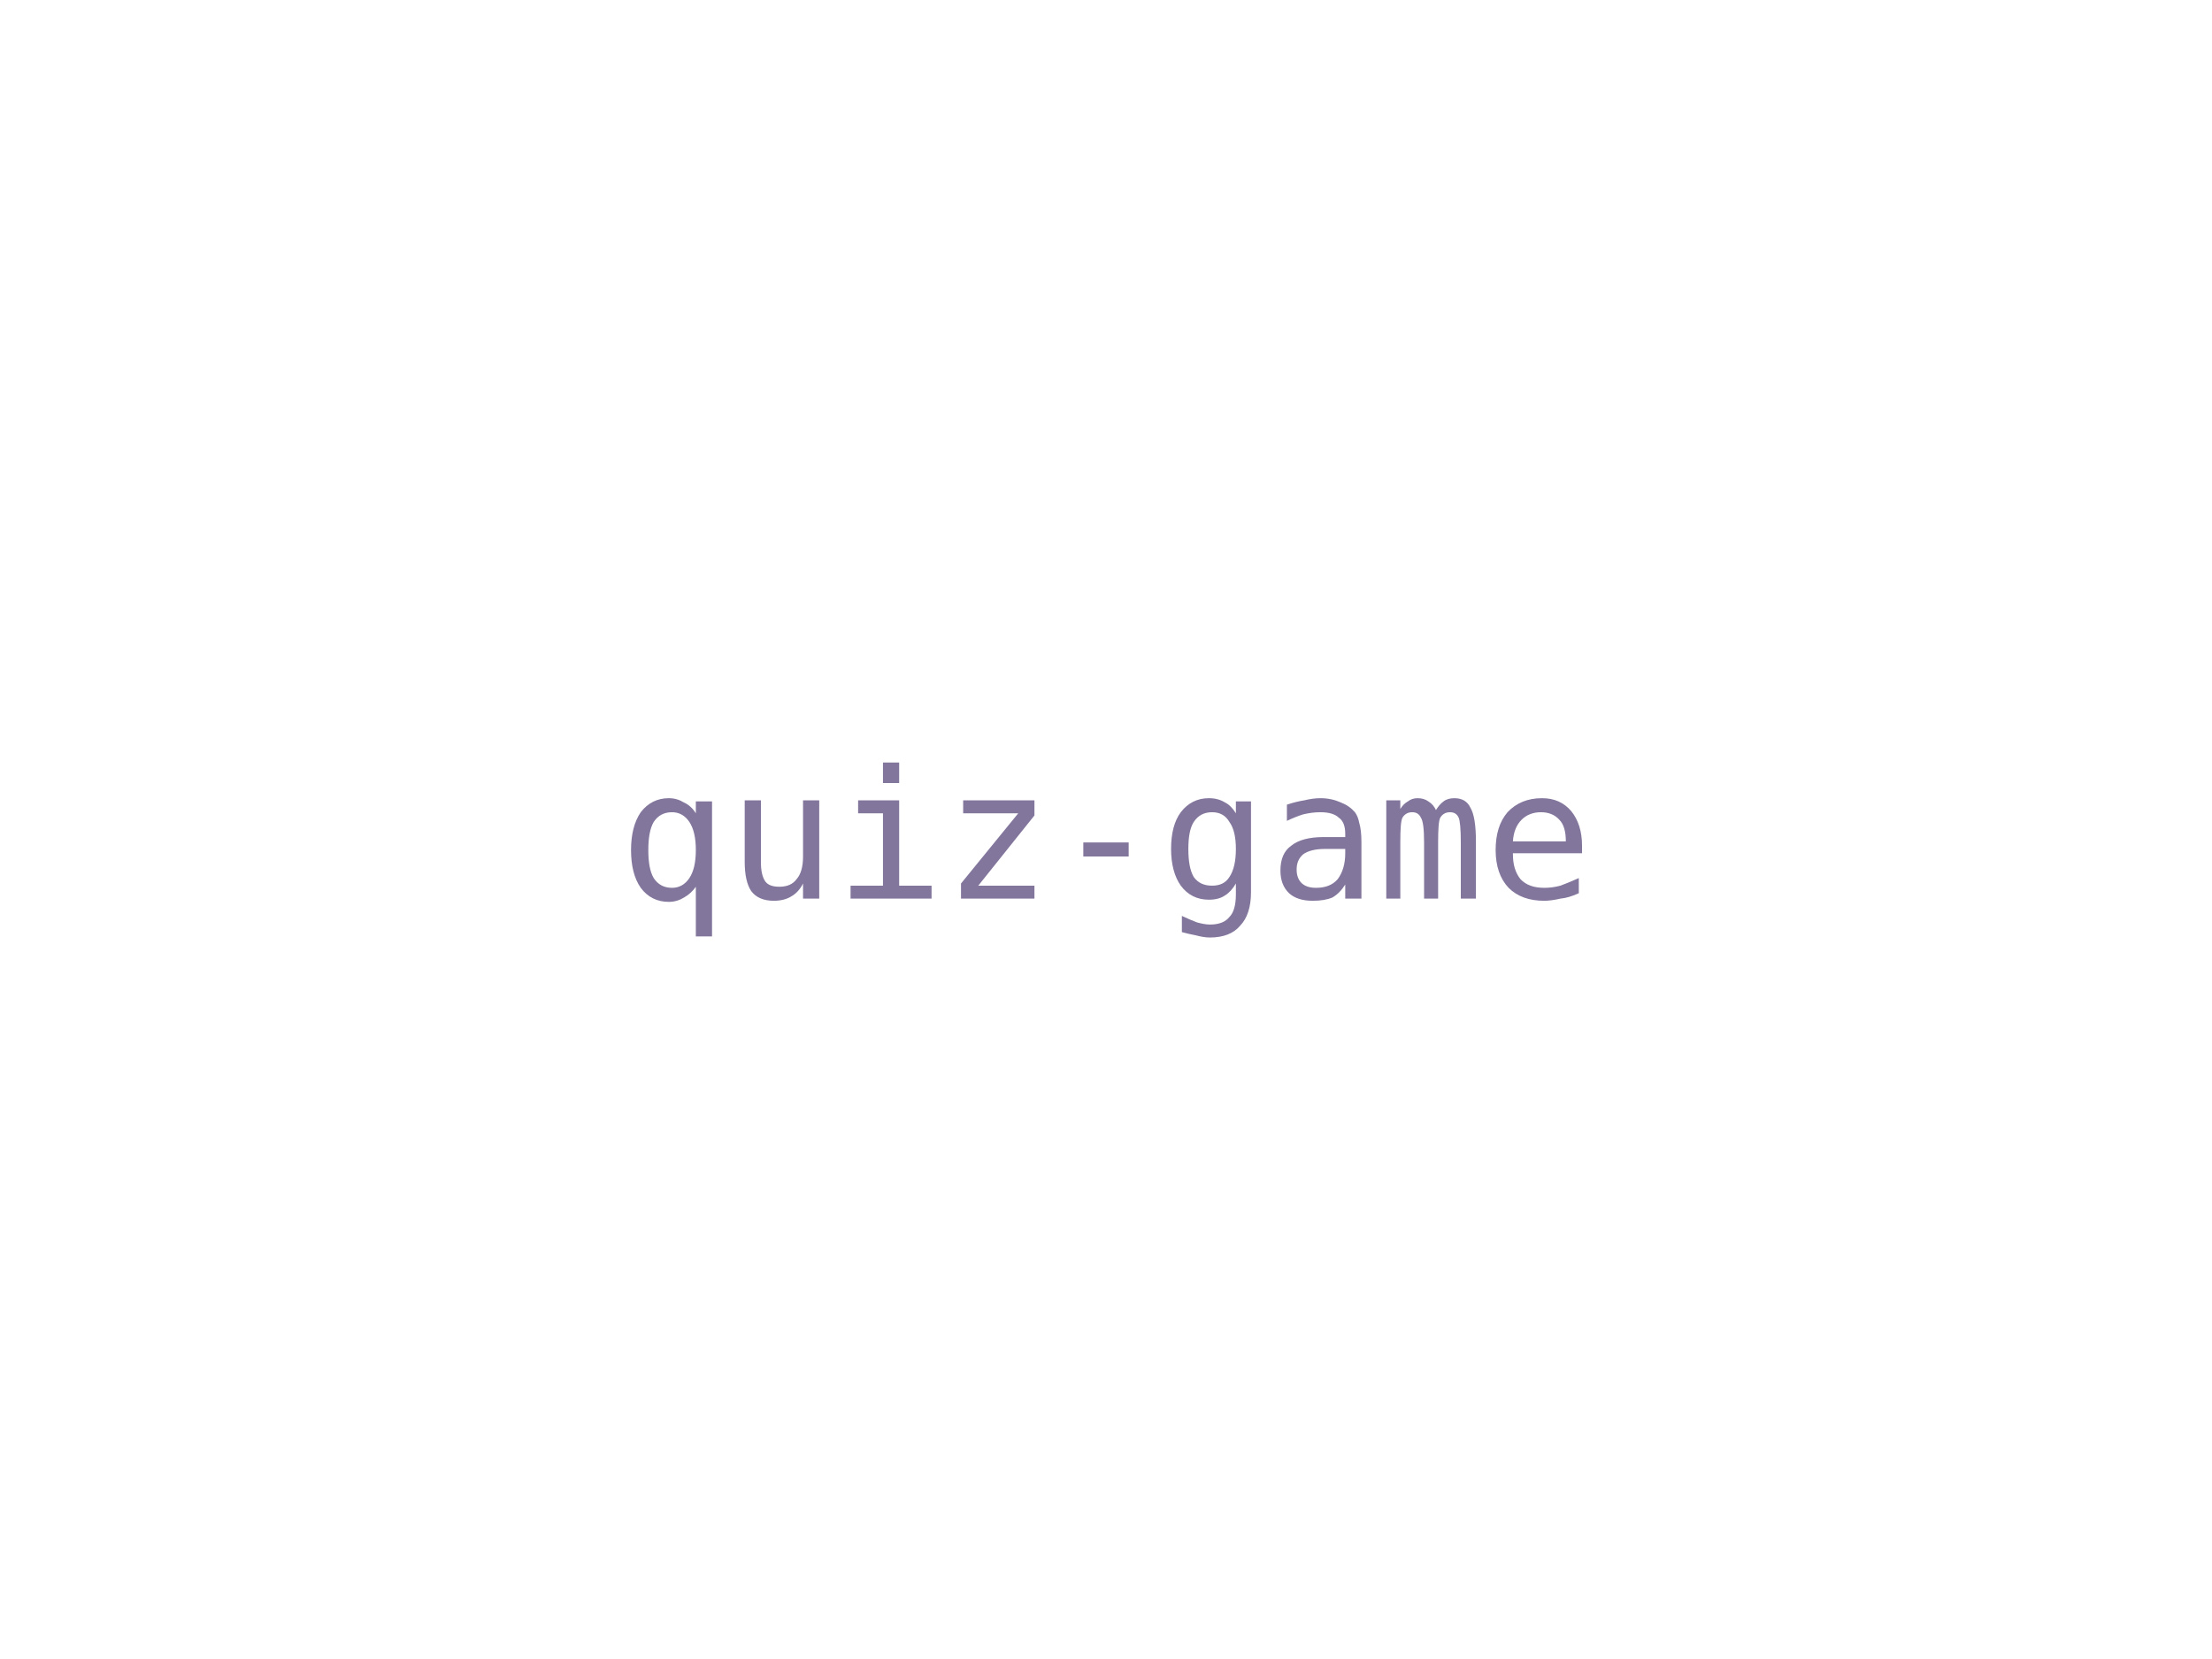
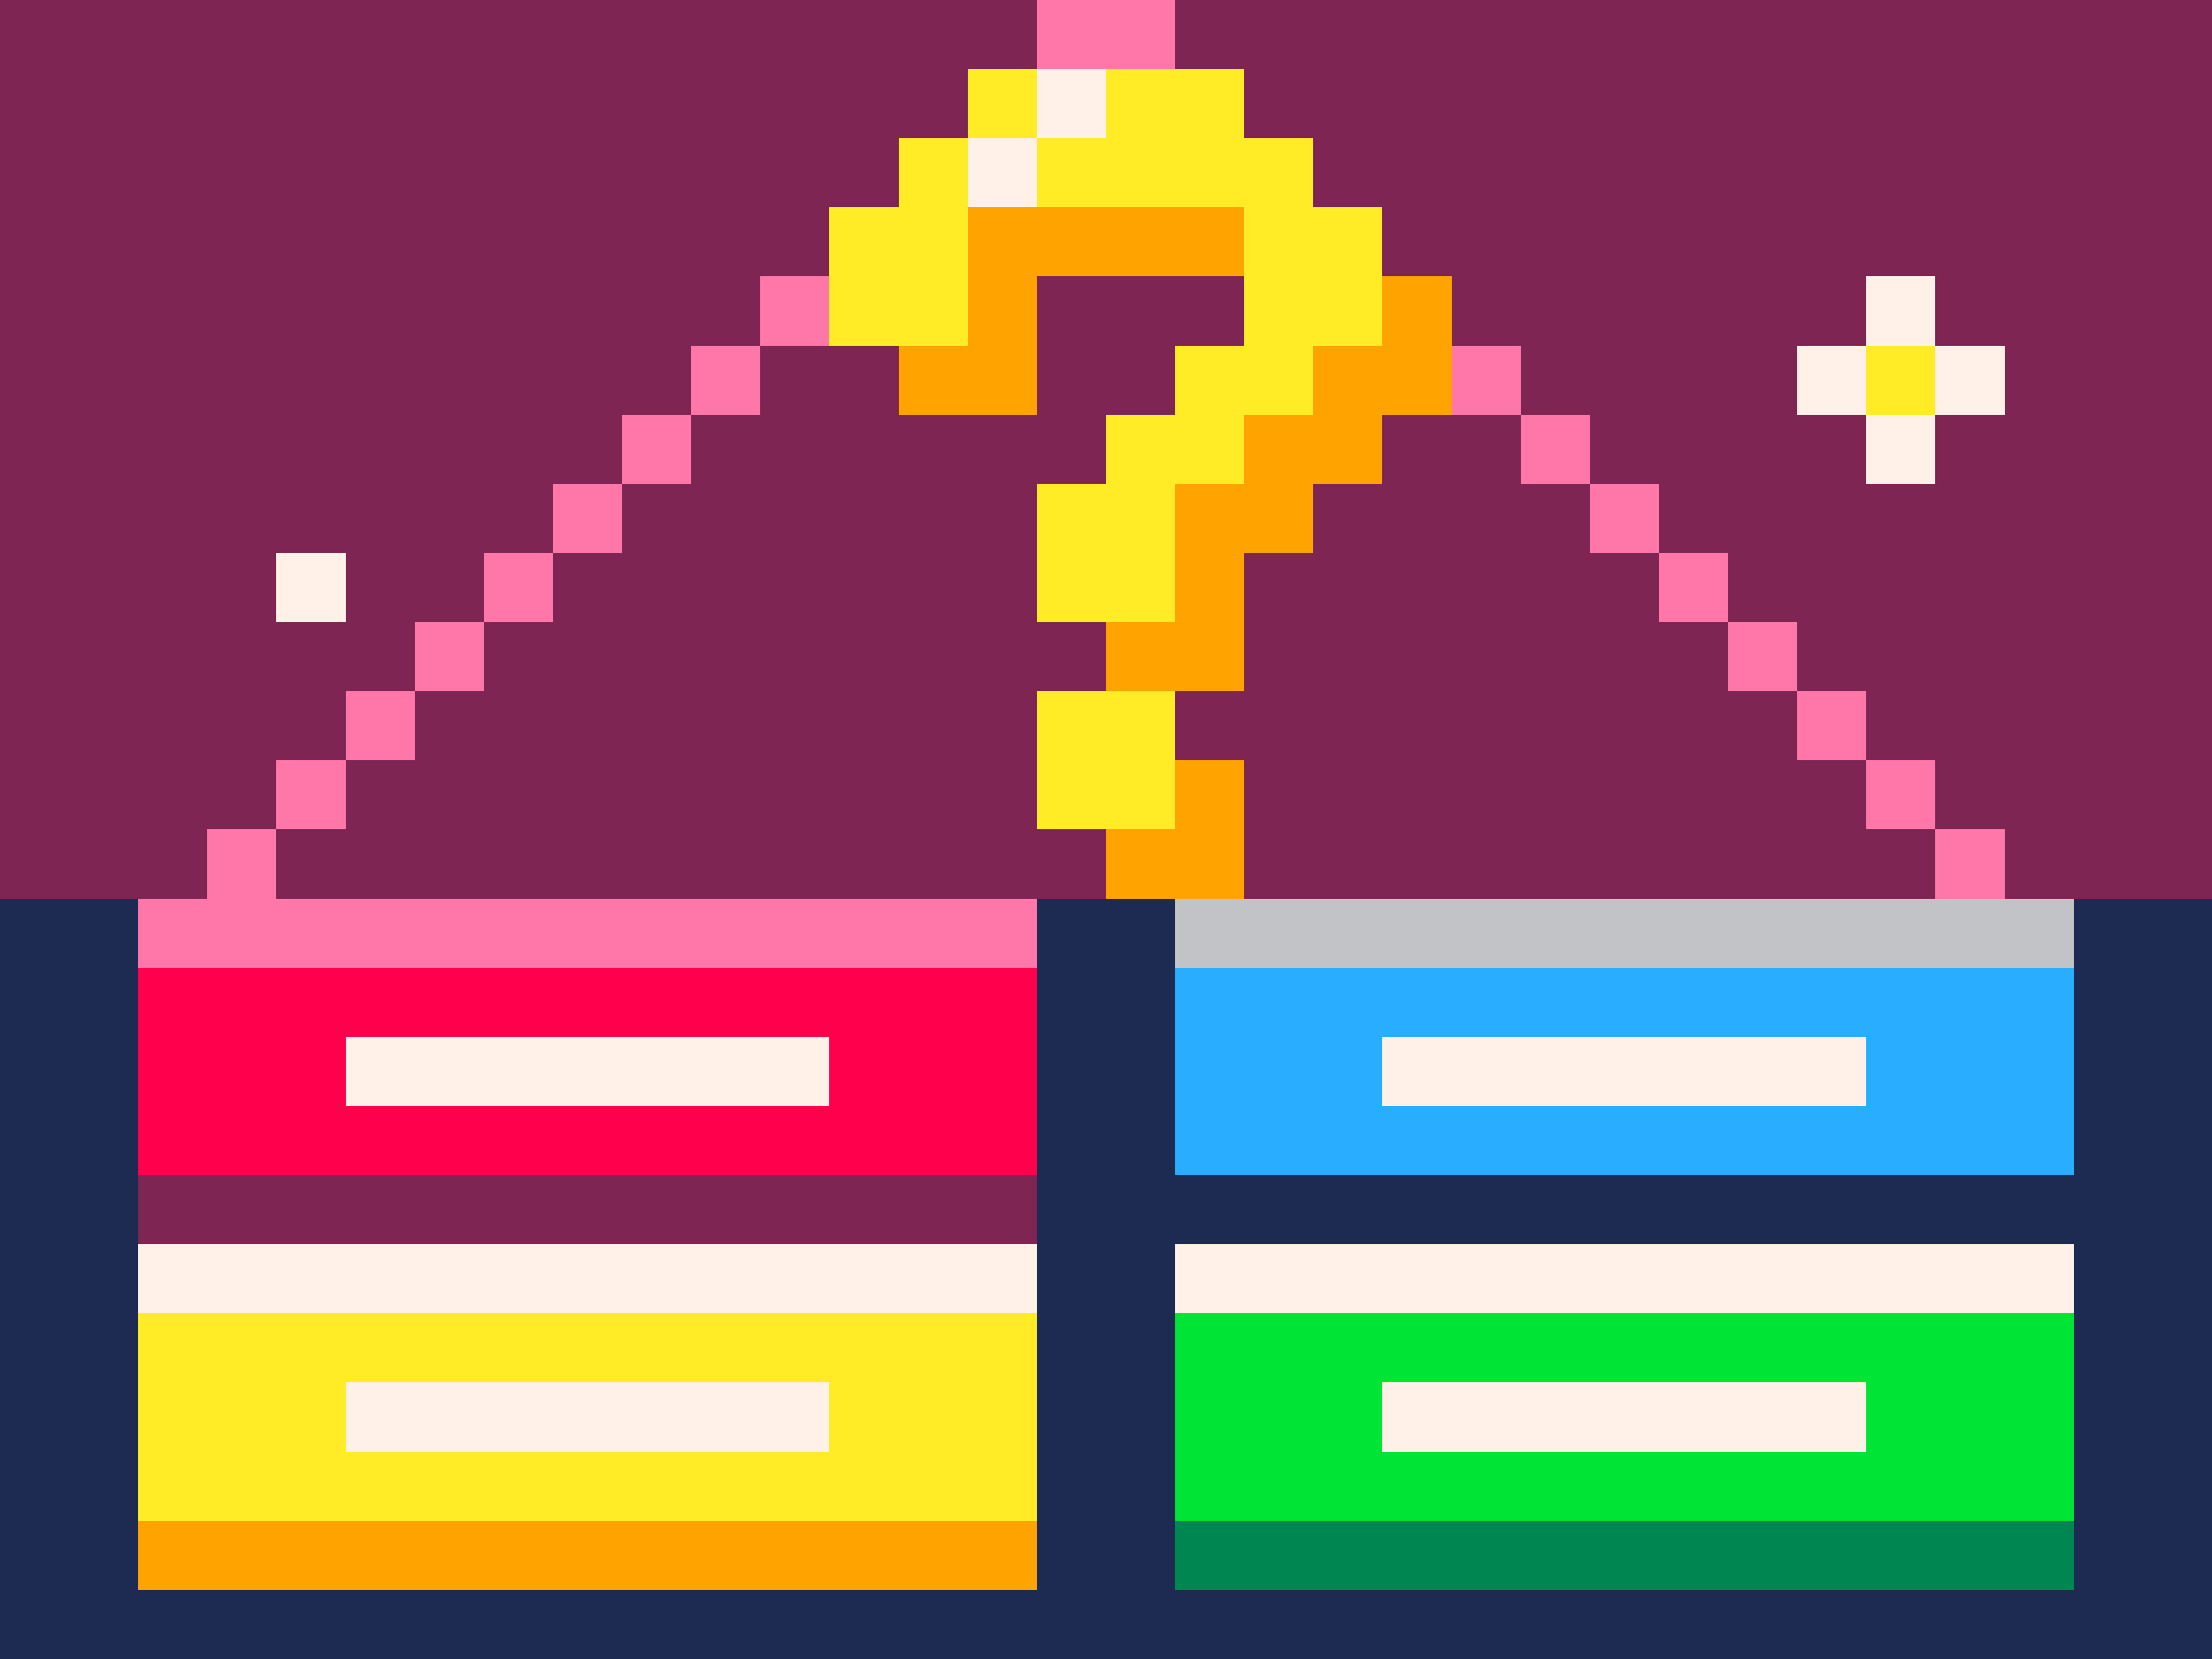
<svg xmlns="http://www.w3.org/2000/svg" viewBox="0 0 32 24" shape-rendering="crispEdges">
-   <text x="16" y="13" font-size="2.6" font-family="monospace" text-anchor="middle" fill="#83769c">quiz-game</text>
+   <rect x="0" y="0" width="15" height="1" fill="#7e2553" />
+   <rect x="15" y="0" width="2" height="1" fill="#ff77a8" />
+   <rect x="17" y="0" width="15" height="1" fill="#7e2553" />
+   <rect x="0" y="1" width="14" height="1" fill="#7e2553" />
+   <rect x="14" y="1" width="1" height="1" fill="#ffec27" />
+   <rect x="15" y="1" width="1" height="1" fill="#fff1e8" />
+   <rect x="16" y="1" width="2" height="1" fill="#ffec27" />
+   <rect x="18" y="1" width="14" height="1" fill="#7e2553" />
+   <rect x="0" y="2" width="13" height="1" fill="#7e2553" />
+   <rect x="13" y="2" width="1" height="1" fill="#ffec27" />
+   <rect x="14" y="2" width="1" height="1" fill="#fff1e8" />
+   <rect x="15" y="2" width="4" height="1" fill="#ffec27" />
+   <rect x="19" y="2" width="13" height="1" fill="#7e2553" />
+   <rect x="0" y="3" width="12" height="1" fill="#7e2553" />
+   <rect x="12" y="3" width="2" height="1" fill="#ffec27" />
+   <rect x="14" y="3" width="4" height="1" fill="#ffa300" />
+   <rect x="18" y="3" width="2" height="1" fill="#ffec27" />
+   <rect x="20" y="3" width="12" height="1" fill="#7e2553" />
+   <rect x="0" y="4" width="11" height="1" fill="#7e2553" />
+   <rect x="11" y="4" width="1" height="1" fill="#ff77a8" />
+   <rect x="12" y="4" width="2" height="1" fill="#ffec27" />
+   <rect x="14" y="4" width="1" height="1" fill="#ffa300" />
+   <rect x="15" y="4" width="3" height="1" fill="#7e2553" />
+   <rect x="18" y="4" width="2" height="1" fill="#ffec27" />
+   <rect x="20" y="4" width="1" height="1" fill="#ffa300" />
+   <rect x="21" y="4" width="6" height="1" fill="#7e2553" />
+   <rect x="27" y="4" width="1" height="1" fill="#fff1e8" />
+   <rect x="28" y="4" width="4" height="1" fill="#7e2553" />
+   <rect x="0" y="5" width="10" height="1" fill="#7e2553" />
+   <rect x="10" y="5" width="1" height="1" fill="#ff77a8" />
+   <rect x="11" y="5" width="2" height="1" fill="#7e2553" />
+   <rect x="13" y="5" width="2" height="1" fill="#ffa300" />
+   <rect x="15" y="5" width="2" height="1" fill="#7e2553" />
+   <rect x="17" y="5" width="2" height="1" fill="#ffec27" />
+   <rect x="19" y="5" width="2" height="1" fill="#ffa300" />
+   <rect x="21" y="5" width="1" height="1" fill="#ff77a8" />
+   <rect x="22" y="5" width="4" height="1" fill="#7e2553" />
+   <rect x="26" y="5" width="1" height="1" fill="#fff1e8" />
+   <rect x="27" y="5" width="1" height="1" fill="#ffec27" />
+   <rect x="28" y="5" width="1" height="1" fill="#fff1e8" />
+   <rect x="29" y="5" width="3" height="1" fill="#7e2553" />
+   <rect x="0" y="6" width="9" height="1" fill="#7e2553" />
+   <rect x="9" y="6" width="1" height="1" fill="#ff77a8" />
+   <rect x="10" y="6" width="6" height="1" fill="#7e2553" />
+   <rect x="16" y="6" width="2" height="1" fill="#ffec27" />
+   <rect x="18" y="6" width="2" height="1" fill="#ffa300" />
+   <rect x="20" y="6" width="2" height="1" fill="#7e2553" />
+   <rect x="22" y="6" width="1" height="1" fill="#ff77a8" />
+   <rect x="23" y="6" width="4" height="1" fill="#7e2553" />
+   <rect x="27" y="6" width="1" height="1" fill="#fff1e8" />
+   <rect x="28" y="6" width="4" height="1" fill="#7e2553" />
+   <rect x="0" y="7" width="8" height="1" fill="#7e2553" />
+   <rect x="8" y="7" width="1" height="1" fill="#ff77a8" />
+   <rect x="9" y="7" width="6" height="1" fill="#7e2553" />
+   <rect x="15" y="7" width="2" height="1" fill="#ffec27" />
+   <rect x="17" y="7" width="2" height="1" fill="#ffa300" />
+   <rect x="19" y="7" width="4" height="1" fill="#7e2553" />
+   <rect x="23" y="7" width="1" height="1" fill="#ff77a8" />
+   <rect x="24" y="7" width="8" height="1" fill="#7e2553" />
+   <rect x="0" y="8" width="4" height="1" fill="#7e2553" />
+   <rect x="4" y="8" width="1" height="1" fill="#fff1e8" />
+   <rect x="5" y="8" width="2" height="1" fill="#7e2553" />
+   <rect x="7" y="8" width="1" height="1" fill="#ff77a8" />
+   <rect x="8" y="8" width="7" height="1" fill="#7e2553" />
+   <rect x="15" y="8" width="2" height="1" fill="#ffec27" />
+   <rect x="17" y="8" width="1" height="1" fill="#ffa300" />
+   <rect x="18" y="8" width="6" height="1" fill="#7e2553" />
+   <rect x="24" y="8" width="1" height="1" fill="#ff77a8" />
+   <rect x="25" y="8" width="7" height="1" fill="#7e2553" />
+   <rect x="0" y="9" width="6" height="1" fill="#7e2553" />
+   <rect x="6" y="9" width="1" height="1" fill="#ff77a8" />
+   <rect x="7" y="9" width="9" height="1" fill="#7e2553" />
+   <rect x="16" y="9" width="2" height="1" fill="#ffa300" />
+   <rect x="18" y="9" width="7" height="1" fill="#7e2553" />
+   <rect x="25" y="9" width="1" height="1" fill="#ff77a8" />
+   <rect x="26" y="9" width="6" height="1" fill="#7e2553" />
+   <rect x="0" y="10" width="5" height="1" fill="#7e2553" />
+   <rect x="5" y="10" width="1" height="1" fill="#ff77a8" />
+   <rect x="6" y="10" width="9" height="1" fill="#7e2553" />
+   <rect x="15" y="10" width="2" height="1" fill="#ffec27" />
+   <rect x="17" y="10" width="9" height="1" fill="#7e2553" />
+   <rect x="26" y="10" width="1" height="1" fill="#ff77a8" />
+   <rect x="27" y="10" width="5" height="1" fill="#7e2553" />
+   <rect x="0" y="11" width="4" height="1" fill="#7e2553" />
+   <rect x="4" y="11" width="1" height="1" fill="#ff77a8" />
+   <rect x="5" y="11" width="10" height="1" fill="#7e2553" />
+   <rect x="15" y="11" width="2" height="1" fill="#ffec27" />
+   <rect x="17" y="11" width="1" height="1" fill="#ffa300" />
+   <rect x="18" y="11" width="9" height="1" fill="#7e2553" />
+   <rect x="27" y="11" width="1" height="1" fill="#ff77a8" />
+   <rect x="28" y="11" width="4" height="1" fill="#7e2553" />
+   <rect x="0" y="12" width="3" height="1" fill="#7e2553" />
+   <rect x="3" y="12" width="1" height="1" fill="#ff77a8" />
+   <rect x="4" y="12" width="12" height="1" fill="#7e2553" />
+   <rect x="16" y="12" width="2" height="1" fill="#ffa300" />
+   <rect x="18" y="12" width="10" height="1" fill="#7e2553" />
+   <rect x="28" y="12" width="1" height="1" fill="#ff77a8" />
+   <rect x="29" y="12" width="3" height="1" fill="#7e2553" />
+   <rect x="0" y="13" width="2" height="1" fill="#1d2b53" />
+   <rect x="2" y="13" width="13" height="1" fill="#ff77a8" />
+   <rect x="15" y="13" width="2" height="1" fill="#1d2b53" />
+   <rect x="17" y="13" width="13" height="1" fill="#c2c3c7" />
+   <rect x="30" y="13" width="2" height="1" fill="#1d2b53" />
+   <rect x="0" y="14" width="2" height="1" fill="#1d2b53" />
+   <rect x="2" y="14" width="13" height="1" fill="#ff004d" />
+   <rect x="15" y="14" width="2" height="1" fill="#1d2b53" />
+   <rect x="17" y="14" width="13" height="1" fill="#29adff" />
+   <rect x="30" y="14" width="2" height="1" fill="#1d2b53" />
+   <rect x="0" y="15" width="2" height="1" fill="#1d2b53" />
+   <rect x="2" y="15" width="3" height="1" fill="#ff004d" />
+   <rect x="5" y="15" width="7" height="1" fill="#fff1e8" />
+   <rect x="12" y="15" width="3" height="1" fill="#ff004d" />
+   <rect x="15" y="15" width="2" height="1" fill="#1d2b53" />
+   <rect x="17" y="15" width="3" height="1" fill="#29adff" />
+   <rect x="20" y="15" width="7" height="1" fill="#fff1e8" />
+   <rect x="27" y="15" width="3" height="1" fill="#29adff" />
+   <rect x="30" y="15" width="2" height="1" fill="#1d2b53" />
+   <rect x="0" y="16" width="2" height="1" fill="#1d2b53" />
+   <rect x="2" y="16" width="13" height="1" fill="#ff004d" />
+   <rect x="15" y="16" width="2" height="1" fill="#1d2b53" />
+   <rect x="17" y="16" width="13" height="1" fill="#29adff" />
+   <rect x="30" y="16" width="2" height="1" fill="#1d2b53" />
+   <rect x="0" y="17" width="2" height="1" fill="#1d2b53" />
+   <rect x="2" y="17" width="13" height="1" fill="#7e2553" />
+   <rect x="15" y="17" width="17" height="1" fill="#1d2b53" />
+   <rect x="0" y="18" width="2" height="1" fill="#1d2b53" />
+   <rect x="2" y="18" width="13" height="1" fill="#fff1e8" />
+   <rect x="15" y="18" width="2" height="1" fill="#1d2b53" />
+   <rect x="17" y="18" width="13" height="1" fill="#fff1e8" />
+   <rect x="30" y="18" width="2" height="1" fill="#1d2b53" />
+   <rect x="0" y="19" width="2" height="1" fill="#1d2b53" />
+   <rect x="2" y="19" width="13" height="1" fill="#ffec27" />
+   <rect x="15" y="19" width="2" height="1" fill="#1d2b53" />
+   <rect x="17" y="19" width="13" height="1" fill="#00e436" />
+   <rect x="30" y="19" width="2" height="1" fill="#1d2b53" />
+   <rect x="0" y="20" width="2" height="1" fill="#1d2b53" />
+   <rect x="2" y="20" width="3" height="1" fill="#ffec27" />
+   <rect x="5" y="20" width="7" height="1" fill="#fff1e8" />
+   <rect x="12" y="20" width="3" height="1" fill="#ffec27" />
+   <rect x="15" y="20" width="2" height="1" fill="#1d2b53" />
+   <rect x="17" y="20" width="3" height="1" fill="#00e436" />
+   <rect x="20" y="20" width="7" height="1" fill="#fff1e8" />
+   <rect x="27" y="20" width="3" height="1" fill="#00e436" />
+   <rect x="30" y="20" width="2" height="1" fill="#1d2b53" />
+   <rect x="0" y="21" width="2" height="1" fill="#1d2b53" />
+   <rect x="2" y="21" width="13" height="1" fill="#ffec27" />
+   <rect x="15" y="21" width="2" height="1" fill="#1d2b53" />
+   <rect x="17" y="21" width="13" height="1" fill="#00e436" />
+   <rect x="30" y="21" width="2" height="1" fill="#1d2b53" />
+   <rect x="0" y="22" width="2" height="1" fill="#1d2b53" />
+   <rect x="2" y="22" width="13" height="1" fill="#ffa300" />
+   <rect x="15" y="22" width="2" height="1" fill="#1d2b53" />
+   <rect x="17" y="22" width="13" height="1" fill="#008751" />
+   <rect x="30" y="22" width="2" height="1" fill="#1d2b53" />
+   <rect x="0" y="23" width="32" height="1" fill="#1d2b53" />
</svg>
